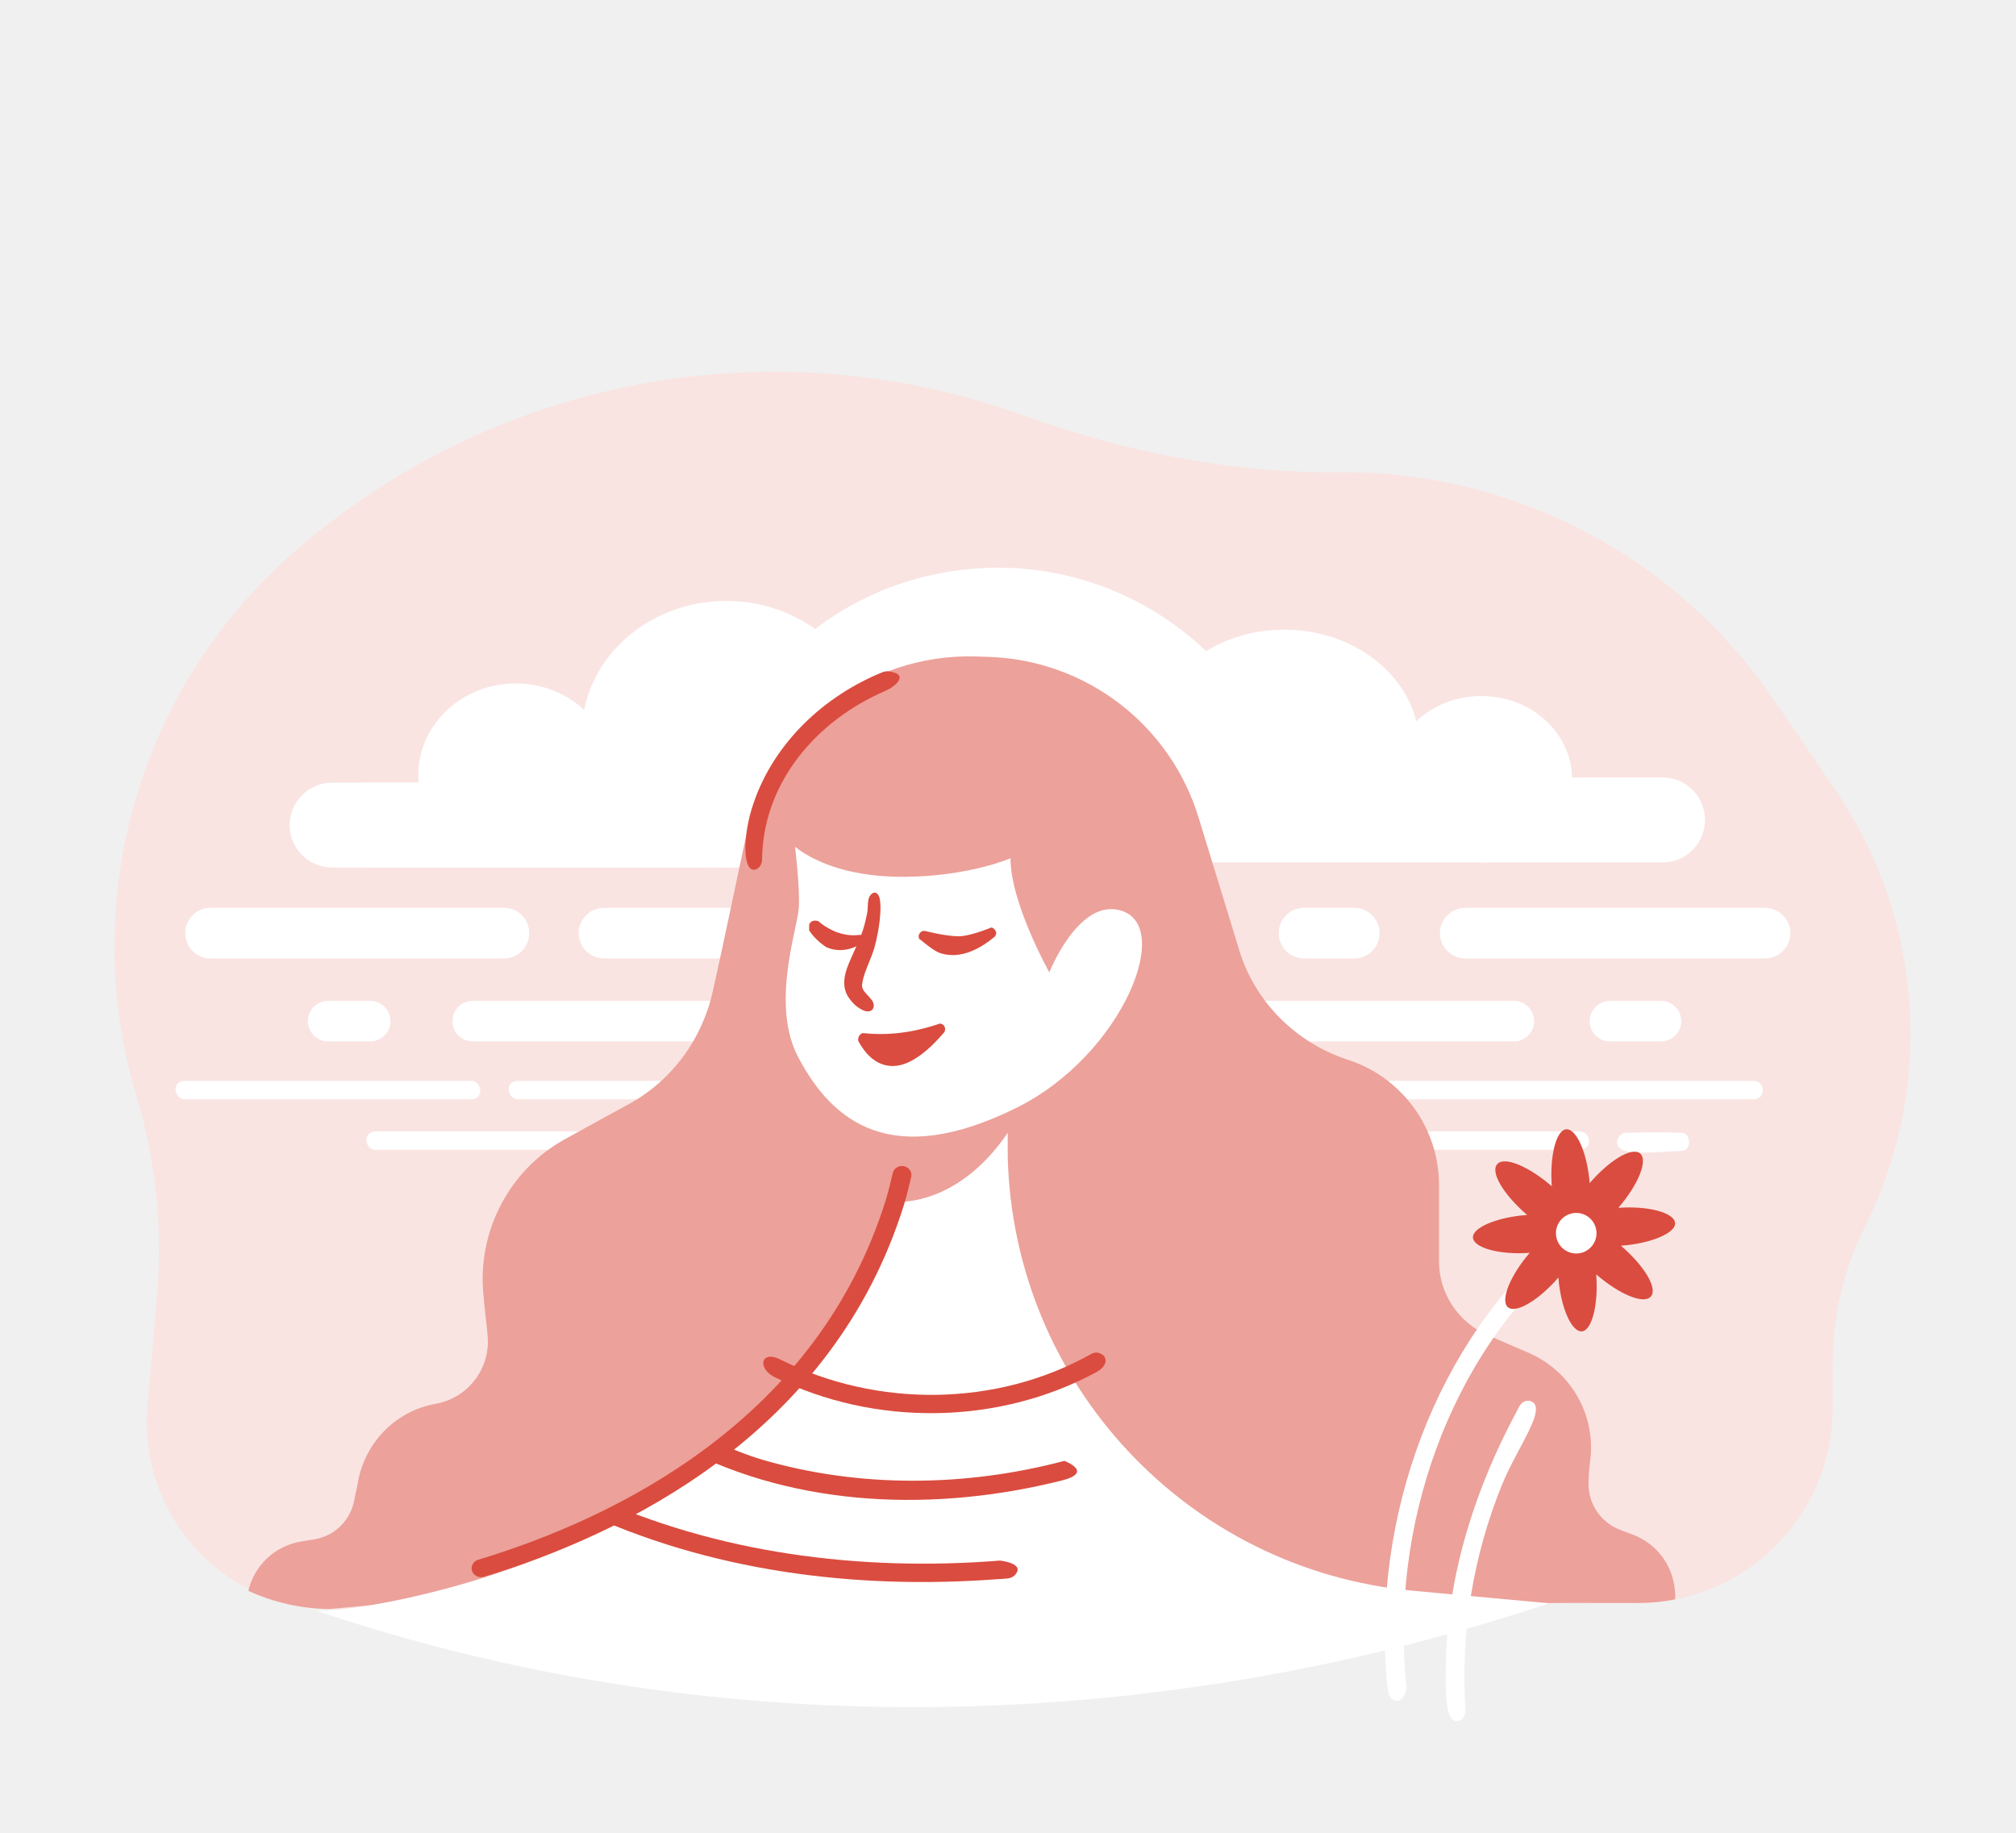
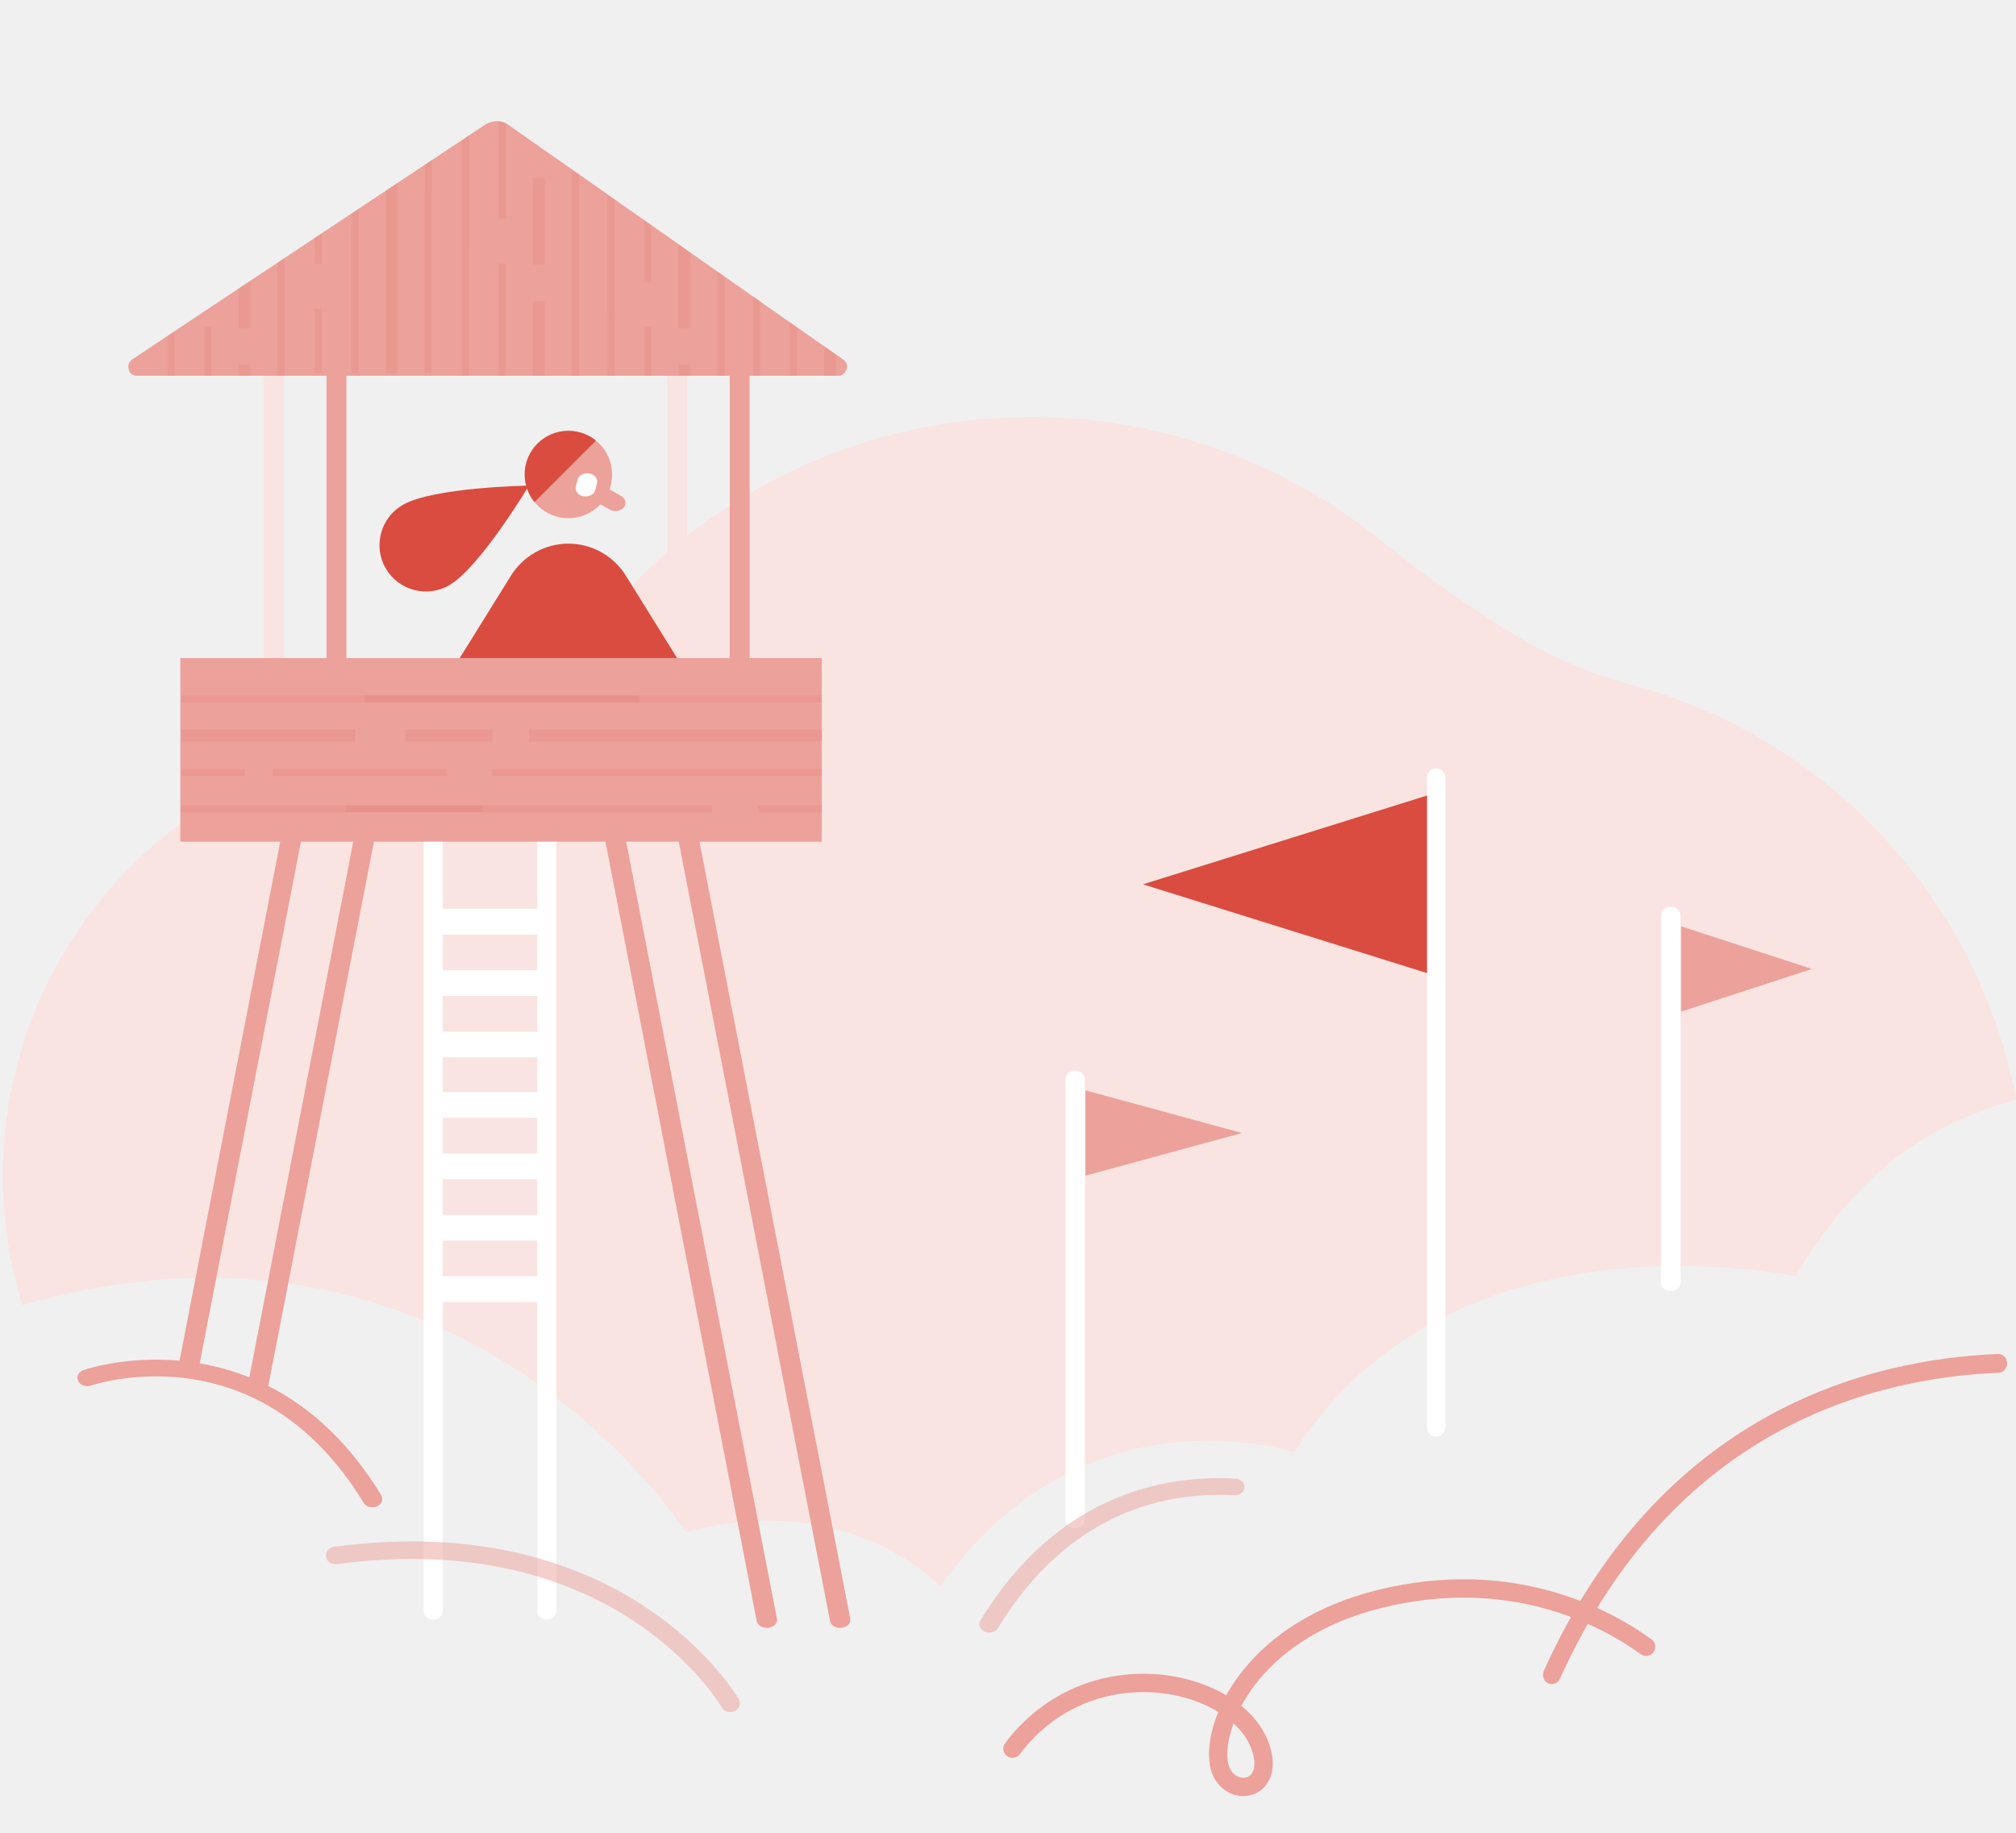
- <svg xmlns="http://www.w3.org/2000/svg" data-svgs-path="theme_todoist/inbox_zero.svg" viewBox="0 0 220 200" fill-rule="evenodd" clip-rule="evenodd" stroke-linecap="round" stroke-linejoin="round" stroke-miterlimit="1.5">
-   <g transform="translate(-2050)">
-     <g id="InboxZero">
-       <path fill="none" d="M1800-100h300v300h-300z" transform="matrix(.73333 0 0 .66667 730 66.667)" />
-       <path d="M17729 1379.65h-44c-5.4.09-10.5-2.09-14.2-6.01-3.7-3.92-5.6-9.21-5.2-14.58.4-4.57.8-9.2 1.1-13.07.4-6.32-.3-12.68-2.1-18.74-6.3-20.5.2-42.79 16.5-56.7.1-.09.2-.18.3-.26 20.4-17.43 48.6-22.61 73.9-13.61 10.7 3.87 21.7 6.1 32.9 6 17.8-.19 34.6 8.57 44.7 23.34 2.2 3.14 4.3 6.33 6.4 9.4 9.1 13.32 10.2 30.51 3 44.93-2.2 4.37-3.3 9.2-3.3 14.08v4.56c0 5.31-2.1 10.41-5.9 14.16-3.7 3.75-8.8 5.86-14.1 5.86-4-.01-7-.01-7-.01l-83 .65z" fill="#f9e4e2" transform="translate(-16671.478 -1287.763) scale(1.06068)" />
-       <path d="M18900 1167.23c0-3.99-1.3-7.23-2.9-7.23h-34.2c-1.6 0-2.9 3.24-2.9 7.23 0 4 1.3 7.24 2.9 7.24h34.2c1.6 0 2.9-3.24 2.9-7.24z" fill="#fff" transform="matrix(.93816 0 0 .38164 -15623.476 -343.635)" />
-       <path d="M18900 1167.23c0-3.99-1.3-7.23-2.9-7.23h-34.2c-1.6 0-2.9 3.24-2.9 7.23 0 4 1.3 7.24 2.9 7.24h34.2c1.6 0 2.9-3.24 2.9-7.24z" fill="#fff" transform="matrix(.95594 0 0 .38164 -15915.877 -343.635)" />
-       <path d="M18900 1167.23c0-3.99-1.3-7.23-2.9-7.23h-34.2c-1.6 0-2.9 3.24-2.9 7.23 0 4 1.3 7.24 2.9 7.24h34.2c1.6 0 2.9-3.24 2.9-7.24z" fill="#fff" transform="matrix(-.95594 0 0 .38164 20274.403 -343.635)" />
-       <path d="M18900 1167.23c0-3.99-4.5-7.23-10-7.23h-20c-5.5 0-10 3.24-10 7.23 0 4 4.5 7.24 10 7.24h20c5.5 0 10-3.24 10-7.24z" fill="#fff" transform="matrix(-.275 0 0 .38164 7387.045 -343.635)" />
-       <path d="M18900 1167.23c0-3.99-1.7-7.23-3.7-7.23h-32.6c-2 0-3.7 3.24-3.7 7.23 0 4 1.7 7.24 3.7 7.24h32.6c2 0 3.7-3.24 3.7-7.24z" fill="#fff" transform="matrix(-1.23972 0 0 .6399 25512.315 -656.877)" />
-       <path d="M18900 1167.23c0-3.99-1.3-7.23-2.8-7.23h-34.4c-1.5 0-2.8 3.24-2.8 7.23 0 4 1.3 7.24 2.8 7.24h34.4c1.5 0 2.8-3.24 2.8-7.24z" fill="#fff" transform="matrix(1.64828 0 0 .64036 -29000.906 -657.425)" />
-       <ellipse cx="15804.9" cy="618.475" rx="10.066" ry="7.745" fill="#fff" transform="matrix(-1.56686 0 0 1.87728 26893.318 -1080.936)" />
-       <path d="M15804.9 610.729c5.6 0 10.1 3.471 10.1 7.746h-20.2c0-4.275 4.6-7.746 10.1-7.746z" fill="#fff" transform="matrix(-3.22859 0 0 4.12745 53186.476 -2458.803)" />
-       <ellipse cx="15804.9" cy="618.475" rx="10.066" ry="7.745" fill="#fff" transform="matrix(-1.05711 0 0 1.29581 18813.8 -716.811)" />
-       <path d="M557.517 1647.1c.945.15 1.164 1.74-.1 1.81H528.5c-.987-.06-1.34-1.74 0-1.82h28.917c.033.01.066.01.1.01z" fill="#fff" fill-rule="nonzero" transform="matrix(1.0842 0 0 1.1043 1497.112 -1700.933)" />
-       <path d="M567.467 1647.11c.675.2.699 1.72-.101 1.8H528.5c-.731-.08-.908-1.72 0-1.82h38.866c.034.01.067.01.101.02z" fill="#fff" fill-rule="nonzero" transform="matrix(1.47851 0 0 1.1043 1402.612 -1700.933)" />
-       <path d="M567.679 1647.1c6.563.06 7.462 1.73 0 1.8-19.746.07-42.15.56-45.235-.58-1.444-.53 1.501-1.18 5.743-1.22 13.161-.05 26.332-.05 39.492 0z" fill="#fff" fill-rule="nonzero" transform="matrix(.15438 0 0 1.1043 2145.873 -1695.283)" />
-       <path d="M557.466 1647.12c.204.29.237 1.65-.049 1.79H528.5c-.236-.11-.281-1.68 0-1.82h28.917l.049.03z" fill="#fff" fill-rule="nonzero" transform="matrix(4.55063 0 0 1.1043 -314.136 -1695.413)" />
-       <path d="M557.521 1647.1c.988.15 1.216 1.74-.104 1.81H528.5c-1.03-.06-1.4-1.74 0-1.82h28.917c.035.01.069.01.104.01z" fill="#fff" fill-rule="nonzero" transform="matrix(1.0381 0 0 1.1043 1557.822 -1700.933)" />
-       <path d="M18900 1167.23c0-3.99-1.1-7.23-2.5-7.23h-35c-1.4 0-2.5 3.24-2.5 7.23 0 4 1.1 7.24 2.5 7.24h35c1.4 0 2.5-3.24 2.5-7.24z" fill="#fff" transform="matrix(-.87871 0 0 .30532 18707 -244.949)" />
-       <path d="M18900 1167.23c0-3.99-4-7.23-8.8-7.23h-22.4c-4.8 0-8.8 3.24-8.8 7.23 0 4 4 7.24 8.8 7.24h22.4c4.8 0 8.8-3.24 8.8-7.24z" fill="#fff" transform="matrix(-.25 0 0 .30532 6948.474 -244.949)" />
-       <path d="M18900 1167.23c0-3.99-4.4-7.23-9.8-7.23h-20.4c-5.4 0-9.8 3.24-9.8 7.23 0 4 4.4 7.24 9.8 7.24h20.4c5.4 0 9.8-3.24 9.8-7.24z" fill="#fff" transform="matrix(-.22534 0 0 .30532 6342.523 -244.949)" />
-       <path d="M18900 1167.23c0-3.99-1.2-7.23-2.6-7.23h-34.8c-1.4 0-2.6 3.24-2.6 7.23 0 4 1.2 7.24 2.6 7.24h34.8c1.4 0 2.6-3.24 2.6-7.24z" fill="#fff" transform="matrix(-.8366 0 0 .30532 17995.698 -244.949)" />
-       <path d="M18900 1167.23c0-3.99-1.4-7.23-3.1-7.23h-33.8c-1.7 0-3.1 3.24-3.1 7.23 0 4 1.4 7.24 3.1 7.24h33.8c1.7 0 3.1-3.24 3.1-7.24z" fill="#fff" transform="matrix(1.47695 0 0 .64036 -25678.298 -657.975)" />
-       <ellipse cx="15804.9" cy="618.475" rx="10.066" ry="7.745" fill="#fff" transform="matrix(-.9839 0 0 1.17171 17762.098 -639.646)" />
-       <ellipse cx="15804.9" cy="618.475" rx="10.066" ry="7.745" fill="#fff" transform="matrix(-1.45701 -.02353 -.0262 1.6223 25234.314 -550.184)" />
-       <path d="M17676 1377.76c.6-2.58 2.7-4.62 5.4-5.07.5-.08.9-.16 1.4-.23 2.1-.35 3.7-1.95 4.1-4.03.1-.63.3-1.31.4-2 .8-4.04 3.9-7.19 8-7.92 3.4-.62 5.7-3.75 5.3-7.18-.1-1.23-.3-2.57-.4-3.91-.7-6.56 2.6-12.91 8.3-16.09 2.2-1.21 4.5-2.48 6.6-3.62 4.5-2.45 7.6-6.72 8.7-11.69 1-4.47 2.2-10.28 3.4-15.88 2.4-11.07 12.4-18.86 23.7-18.51.4.01.8.02 1.2.04 10.1.31 18.8 7.01 21.7 16.65 1.4 4.59 2.9 9.42 4.1 13.38 1.6 5.44 5.9 9.72 11.3 11.45 5.5 1.8 9.3 6.99 9.3 12.85v7.88c0 3.29 2 6.27 5 7.57 1.3.56 2.7 1.17 4.1 1.77 4.3 1.81 6.9 6.13 6.5 10.72-.1.81-.2 1.6-.2 2.34-.2 2.29 1.1 4.42 3.3 5.23l1.2.45c2.7 1 4.4 3.54 4.4 6.37v.3c-1.2.25-2.5.38-3.8.38-4-.01-7-.01-7-.01l-4.4.03c-23.2-1.03-84.4-3.15-123.3.6-2.9-.04-5.7-.68-8.3-1.87z" fill="#eca19a" transform="translate(-16671.478 -1287.763) scale(1.06068)" />
-       <path d="M2489.24 2404.58c.97.17.35 1.12-.12 1.46-2.89 2.16-5.18 6.74-5.19 12.43 0 0-.03.46-.23.61-.59.48-.63-2.37-.12-4.88.87-4.38 2.98-7.84 5.49-9.58 0 0 .08-.04.17-.04z" fill="#da4c3f" fill-rule="nonzero" transform="matrix(2.5787 0 0 1.48837 -4272.15 -3505.654)" />
-       <g transform="translate(-16668.478 -1287.763) scale(1.06068)">
-         <path d="M17680 1379.75c.2.79 48.9-4.14 59.7-42.02 0 0 6.3.68 11.6-7.09v2.5c.6 23.29 18.5 42.47 41.7 44.61 8 .74 14 1.29 14 1.29-38.7 12.9-83.9 15.27-127 .71z" fill="#fff" />
+ <svg xmlns="http://www.w3.org/2000/svg" data-svgs-path="theme_todoist/today_new.svg" viewBox="0 0 220 200" fill-rule="evenodd" clip-rule="evenodd" stroke-linecap="round" stroke-linejoin="round" stroke-miterlimit="1.5">
+   <g transform="translate(-2300)">
+     <g id="TodayNew">
+       <path fill="none" d="M1800-100h300v300h-300z" transform="matrix(.73333 0 0 .66667 980 66.667)" />
+       <path d="M3105.14 1275.25s22.45-8.55 37.57 16.58c0 0 9.38-12.2 27.02-6.73 0 0 23.67-43.48 70.44-27.94l.47-2.03c6.6-28.64-8.02-58.08-32.7-65.85-12.7-4-23.16-7.29-23.16-7.29s-1.8-2.74-4.71-7.16c-9.69-14.73-24.12-24.29-39.99-26.49-15.87-2.2-31.84 3.13-44.26 14.79-4.35 4.13-9.14 8.07-14.49 11.8-3.65 2.56-7.59 4.51-11.71 5.78-.07.05-.14.07-.22.09-20.96 6.51-36.86 26.36-40.91 51.07 11.25 3.67 17.65 10.71 23.43 21.74 0 0 36.26-9.19 53.22 21.64z" fill="#f9e4e2" transform="matrix(-1.028 0 0 .88672 5633.305 -972.326)" />
+       <path d="M16932 1353.33c12.8.49 33.4 5.35 45 29.67" fill="none" stroke="#eca19a" stroke-width="1.79" transform="matrix(-1.08243 0 0 1.14528 20845.768 -1401.164)" />
+       <path d="M16968.9 1381.45c3.7-2.68 12.6-7.59 25.1-4.45 11.3 2.84 15.3 10.81 15 15-.3 3.82-5.4 3.36-4-1 2-6.46 15.9-9.79 23.3 0" fill="none" stroke="#eca19a" stroke-width="1.72" transform="matrix(-1.16412 0 0 1.16412 22233.471 -1428.474)" />
+       <path d="M17073 1303v26.3" fill="none" stroke="#fff" stroke-width=".74" transform="matrix(-2.69682 0 0 2.69681 48499.53 -3429.105)" />
+       <path d="M17050 1310l4 12h-8l4-12z" fill="#da4c3f" transform="matrix(0 2.42188 2.58334 0 -959.447 -41196.554)" />
+       <path d="M17073 1303v32.67" fill="none" stroke="#fff" stroke-width="1.26" transform="matrix(1.68703 0 0 1.47161 -26385.336 -1799.734)" />
+       <path d="M17050 1310l4 12h-8l4-12z" fill="#eca19a" transform="matrix(0 1.1636 -1.42285 0 4299.462 -19715.743)" />
+       <path d="M17073 1303v27.23" fill="none" stroke="#fff" stroke-width="1.26" transform="matrix(1.68703 0 0 1.47161 -26320.336 -1817.634)" />
+       <path d="M17050 1310l4 12h-8l4-12z" fill="#eca19a" transform="matrix(0 1.1636 -1.18977 0 4056.331 -19733.643)" />
+       <path d="M16954 1309l-8.2 54" fill="none" stroke="#eca19a" stroke-width="1.57" transform="matrix(1.41765 0 0 1.1092 -21695.026 -1360.784)" />
+       <path d="M16954 1309l-8.2 54" fill="none" stroke="#eca19a" stroke-width="1.63" transform="matrix(1.36846 0 0 1.0707 -20869.024 -1310.404)" />
+       <path d="M17059 1395c6.3-12.21 16.2-8.12 16.2-8.12" fill="none" stroke="#eca19a" stroke-width="1.12" transform="matrix(-1.92055 0 0 1.6275 35103.3 -2106.794)" />
+       <path d="M16954 1309l-8.2 54" fill="none" stroke="#eca19a" stroke-width="1.1" transform="matrix(-2.02658 0 0 1.58562 36733.704 -1984.434)" />
+       <path d="M16954 1309l-8.2 54" fill="none" stroke="#eca19a" stroke-width="1.1" transform="matrix(-2.02658 0 0 1.58562 36725.703 -1984.434)" />
+       <path d="M16963.7 1313.51v72.57" fill="none" stroke="#fff" stroke-width="2.2" transform="matrix(0 -1.27672 .17087 0 2122.957 21758.478)" />
+       <path d="M16963.7 1313.51v72.57" fill="none" stroke="#fff" stroke-width="2.2" transform="matrix(0 -1.27672 .17087 0 2122.957 21765.178)" />
+       <path d="M16963.7 1313.51v72.57" fill="none" stroke="#fff" stroke-width="2.2" transform="matrix(0 -1.27672 .17087 0 2122.957 21771.878)" />
+       <path d="M16963.7 1313.51v72.57" fill="none" stroke="#fff" stroke-width="2.2" transform="matrix(0 -1.27672 .17087 0 2122.957 21778.478)" />
+       <path d="M16963.7 1313.51v72.57" fill="none" stroke="#fff" stroke-width="2.2" transform="matrix(0 -1.27672 .17087 0 2122.957 21785.178)" />
+       <path d="M16963.7 1313.51v72.57" fill="none" stroke="#fff" stroke-width="2.2" transform="matrix(0 -1.27672 .17087 0 2122.957 21791.878)" />
+       <path d="M16963.7 1313.51v72.57" fill="none" stroke="#fff" stroke-width="2.2" transform="matrix(0 -1.27672 .17087 0 2122.957 21798.578)" />
+       <path d="M17059 1395c4.1-7.95 9.8-9.02 13.3-8.78" fill="none" stroke="#eca19a" stroke-opacity=".5" stroke-width="1.07" transform="matrix(2.01367 0 0 1.7064 -31943.248 -2203.184)" />
+       <path d="M2797.69 2272.03V2314" fill="none" stroke="#eca19a" stroke-width="2.02" transform="matrix(1.07577 0 0 .89557 -672.954 -2000.504)" />
+       <path d="M2797.69 2272.03V2314" fill="none" stroke="#f9e4e2" stroke-width="2.02" transform="matrix(1.07577 0 0 .89557 -679.791 -2000.504)" />
+       <path d="M2797.69 2272.03V2314" fill="none" stroke="#eca19a" stroke-width="2.02" transform="matrix(1.07577 0 0 .89557 -628.954 -2000.484)" />
+       <path d="M2797.69 2272.03V2314" fill="none" stroke="#f9e4e2" stroke-width="2.02" transform="matrix(1.07577 0 0 .89557 -635.791 -2000.484)" />
+       <path d="M2786.29 2292.02l5.06 3.47" fill="none" stroke="#eca19a" stroke-width="2.02" transform="matrix(1.07577 0 0 .89557 -635.688 -2000.904)" />
+       <g transform="matrix(1.6556 0 0 1.10373 -25740.735 -1407.094)">
+         <path d="M16992.2 1312c.2 0 .4-.25.5-.61.1-.36 0-.75-.2-.97-4.7-4.89-18.7-19.68-22.1-23.23-.4-.46-1-.48-1.5-.03-3.5 3.5-18.4 18.33-23.3 23.25-.2.21-.3.61-.2.97 0 .37.3.62.5.62h46.3z" fill="#eca19a" />
        <clipPath id="_clip1">
-           <path d="M17680 1379.75c.2.79 48.9-4.14 59.7-42.02 0 0 6.3.68 11.6-7.09v2.5c.6 23.29 18.5 42.47 41.7 44.61 8 .74 14 1.29 14 1.29-38.7 12.9-83.9 15.27-127 .71z" />
+           <path d="M16992.2 1312c.2 0 .4-.25.5-.61.1-.36 0-.75-.2-.97-4.7-4.89-18.7-19.68-22.1-23.23-.4-.46-1-.48-1.5-.03-3.5 3.5-18.4 18.33-23.3 23.25-.2.21-.3.61-.2.97 0 .37.3.62.5.62h46.3z" />
        </clipPath>
        <g clip-path="url(#_clip1)">
-           <path d="M2469.83 2472.34c1.01.26 5.68 4.51 9.73 6.39 11.98 5.55 24.84 4.34 36.68-2.44 0 0 3.7 2.29-.18 4.46-15.16 8.3-31.97 8.55-46.26-3.97-2.61-2.29-.78-4.46.03-4.44z" fill="#da4c3f" fill-rule="nonzero" transform="matrix(.8442 .03279 -.01756 .45202 15676.4 162.548)" />
-           <path d="M2469.87 2473.12c.49.23.55.45.81.68 9.67 8.37 20.7 10.99 31.39 9.4 0 0 2.06.4 1.09 2.16-.28.51-.79.43-1.25.5-10.97 1.55-22.18-1.15-32.04-9.87-1.73-1.53-.54-2.98 0-2.87z" fill="#da4c3f" fill-rule="nonzero" transform="matrix(1.34373 0 0 .71777 14388.4 -407.72)" />
+           <g opacity=".25">
+             <path d="M2797.69 2272.03v29.96" fill="none" stroke="#e57f78" stroke-width=".71" stroke-linecap="butt" transform="matrix(-.64978 0 0 1.50945 18792.714 -2159.35)" />
+             <path d="M2797.69 2272.03v29.96" fill="none" stroke="#e57f78" stroke-width=".71" stroke-linecap="butt" transform="matrix(-.64978 0 0 1.50945 18792.714 -2141.2)" />
+             <path d="M2797.69 2272.03V2314" fill="none" stroke="#e57f78" stroke-width="1.21" stroke-linecap="butt" transform="matrix(-.64978 0 0 .4084 18790.3 342.35)" />
+             <path d="M2797.69 2272.03v20.99" fill="none" stroke="#e57f78" stroke-width="1.21" stroke-linecap="butt" transform="matrix(-.64978 0 0 .4084 18790.3 364.55)" />
+             <path d="M2797.69 2243.01V2314" fill="none" stroke="#e57f78" stroke-width="1.21" stroke-linecap="butt" transform="matrix(-.64978 0 0 .4084 18790.3 388.55)" />
+             <path d="M2797.69 2272.03v4.15" fill="none" stroke="#e57f78" stroke-width=".71" stroke-linecap="butt" transform="matrix(-.64978 0 0 1.50945 18787.88 -2159.35)" />
+             <path d="M2797.69 2272.03v11.36" fill="none" stroke="#e57f78" stroke-width=".71" stroke-linecap="butt" transform="matrix(-.64978 0 0 1.50945 18787.88 -2150.2)" />
+             <path d="M2797.69 2272.03v21.61" fill="none" stroke="#e57f78" stroke-width=".71" stroke-linecap="butt" transform="matrix(-.64978 0 0 1.50945 18787.88 -2128.6)" />
+             <path d="M2797.69 2309.8v4.2" fill="none" stroke="#e57f78" stroke-width=".71" stroke-linecap="butt" transform="matrix(-.64978 0 0 1.50945 18785.467 -2159.35)" />
+             <path d="M2797.69 2289.99V2314" fill="none" stroke="#e57f78" stroke-width=".71" stroke-linecap="butt" transform="matrix(-.64978 0 0 1.50945 18785.467 -2170.15)" />
+             <path d="M2797.69 2289.99v19.81" fill="none" stroke="#e57f78" stroke-width=".71" stroke-linecap="butt" transform="matrix(-.64978 0 0 1.50945 18785.467 -2186.5)" />
+           </g>
+           <g opacity=".25">
+             <path d="M2797.69 2272.03v29.96" fill="none" stroke="#e57f78" stroke-width=".71" stroke-linecap="butt" transform="matrix(-.64978 0 0 1.50945 18783.014 -2181.15)" />
+             <path d="M2797.69 2272.03v29.96" fill="none" stroke="#e57f78" stroke-width=".71" stroke-linecap="butt" transform="matrix(-.64978 0 0 1.50945 18783.014 -2163)" />
+             <path d="M2797.69 2272.03v20.99" fill="none" stroke="#e57f78" stroke-width="1.21" stroke-linecap="butt" transform="matrix(-.64978 0 0 .4084 18780.6 342.75)" />
+             <path d="M2797.69 2243.01V2314" fill="none" stroke="#e57f78" stroke-width="1.21" stroke-linecap="butt" transform="matrix(-.64978 0 0 .4084 18780.6 366.75)" />
+             <path d="M2797.69 2272.03v11.36" fill="none" stroke="#e57f78" stroke-width=".71" stroke-linecap="butt" transform="matrix(-.64978 0 0 1.50945 18778.18 -2172)" />
+             <path d="M2797.69 2272.03v21.61" fill="none" stroke="#e57f78" stroke-width=".71" stroke-linecap="butt" transform="matrix(-.64978 0 0 1.50945 18778.18 -2150.4)" />
+             <path d="M2797.69 2309.8v4.2" fill="none" stroke="#e57f78" stroke-width=".71" stroke-linecap="butt" transform="matrix(-.64978 0 0 1.50945 18775.767 -2181.15)" />
+             <path d="M2797.69 2289.99V2314" fill="none" stroke="#e57f78" stroke-width=".71" stroke-linecap="butt" transform="matrix(-.64978 0 0 1.50945 18775.767 -2191.95)" />
+             <path d="M2797.69 2289.99v19.81" fill="none" stroke="#e57f78" stroke-width=".71" stroke-linecap="butt" transform="matrix(-.64978 0 0 1.50945 18775.767 -2208.3)" />
+           </g>
+           <g opacity=".25">
+             <path d="M2797.69 2272.03v29.96" fill="none" stroke="#e57f78" stroke-width=".71" stroke-linecap="butt" transform="matrix(-.64978 0 0 1.50945 18773.314 -2153.05)" />
+             <path d="M2797.69 2272.03v29.96" fill="none" stroke="#e57f78" stroke-width=".71" stroke-linecap="butt" transform="matrix(-.64978 0 0 1.50945 18773.314 -2134.9)" />
+             <path d="M2797.69 2272.03V2314" fill="none" stroke="#e57f78" stroke-width="1.21" stroke-linecap="butt" transform="matrix(-.64978 0 0 .4084 18770.9 348.65)" />
+             <path d="M2797.69 2272.03v20.99" fill="none" stroke="#e57f78" stroke-width="1.21" stroke-linecap="butt" transform="matrix(-.64978 0 0 .4084 18770.9 370.85)" />
+             <path d="M2797.69 2243.01V2314" fill="none" stroke="#e57f78" stroke-width="1.21" stroke-linecap="butt" transform="matrix(-.64978 0 0 .4084 18770.9 394.85)" />
+             <path d="M2797.69 2272.03v4.15" fill="none" stroke="#e57f78" stroke-width=".71" stroke-linecap="butt" transform="matrix(-.64978 0 0 1.50945 18768.48 -2153.05)" />
+             <path d="M2797.69 2272.03v11.36" fill="none" stroke="#e57f78" stroke-width=".71" stroke-linecap="butt" transform="matrix(-.64978 0 0 1.50945 18768.48 -2143.9)" />
+             <path d="M2797.69 2272.03v21.61" fill="none" stroke="#e57f78" stroke-width=".71" stroke-linecap="butt" transform="matrix(-.64978 0 0 1.50945 18768.48 -2122.3)" />
+             <path d="M2797.69 2309.8v4.2" fill="none" stroke="#e57f78" stroke-width=".71" stroke-linecap="butt" transform="matrix(-.64978 0 0 1.50945 18766.067 -2153.05)" />
+             <path d="M2797.69 2289.99V2314" fill="none" stroke="#e57f78" stroke-width=".71" stroke-linecap="butt" transform="matrix(-.64978 0 0 1.50945 18766.067 -2163.85)" />
+             <path d="M2797.69 2289.99v19.81" fill="none" stroke="#e57f78" stroke-width=".71" stroke-linecap="butt" transform="matrix(-.64978 0 0 1.50945 18766.067 -2180.2)" />
+           </g>
+           <g opacity=".25">
+             <path d="M2797.69 2272.03v29.96" fill="none" stroke="#e57f78" stroke-width=".71" stroke-linecap="butt" transform="matrix(-.64978 0 0 1.50945 18802.314 -2153.05)" />
+             <path d="M2797.69 2272.03v29.96" fill="none" stroke="#e57f78" stroke-width=".71" stroke-linecap="butt" transform="matrix(-.64978 0 0 1.50945 18802.314 -2134.9)" />
+             <path d="M2797.69 2272.03V2314" fill="none" stroke="#e57f78" stroke-width="1.21" stroke-linecap="butt" transform="matrix(-.64978 0 0 .4084 18799.9 348.65)" />
+             <path d="M2797.69 2272.03v20.99" fill="none" stroke="#e57f78" stroke-width="1.21" stroke-linecap="butt" transform="matrix(-.64978 0 0 .4084 18799.9 370.85)" />
+             <path d="M2797.69 2243.01V2314" fill="none" stroke="#e57f78" stroke-width="1.21" stroke-linecap="butt" transform="matrix(-.64978 0 0 .4084 18799.9 394.85)" />
+             <path d="M2797.69 2272.03v4.15" fill="none" stroke="#e57f78" stroke-width=".71" stroke-linecap="butt" transform="matrix(-.64978 0 0 1.50945 18797.48 -2153.05)" />
+             <path d="M2797.69 2272.03v11.36" fill="none" stroke="#e57f78" stroke-width=".71" stroke-linecap="butt" transform="matrix(-.64978 0 0 1.50945 18797.48 -2143.9)" />
+             <path d="M2797.69 2272.03v21.61" fill="none" stroke="#e57f78" stroke-width=".71" stroke-linecap="butt" transform="matrix(-.64978 0 0 1.50945 18797.48 -2122.3)" />
+             <path d="M2797.69 2309.8v4.2" fill="none" stroke="#e57f78" stroke-width=".71" stroke-linecap="butt" transform="matrix(-.64978 0 0 1.50945 18795.067 -2153.05)" />
+             <path d="M2797.69 2289.99V2314" fill="none" stroke="#e57f78" stroke-width=".71" stroke-linecap="butt" transform="matrix(-.64978 0 0 1.50945 18795.067 -2163.85)" />
+             <path d="M2797.69 2289.99v19.81" fill="none" stroke="#e57f78" stroke-width=".71" stroke-linecap="butt" transform="matrix(-.64978 0 0 1.50945 18795.067 -2180.2)" />
+           </g>
+           <g opacity=".25">
+             <path d="M2797.69 2272.03v29.96" fill="none" stroke="#e57f78" stroke-width=".71" stroke-linecap="butt" transform="matrix(-.64978 0 0 1.50945 18811.914 -2162.15)" />
+             <path d="M2797.69 2272.03v29.96" fill="none" stroke="#e57f78" stroke-width=".71" stroke-linecap="butt" transform="matrix(-.64978 0 0 1.50945 18811.914 -2144)" />
+             <path d="M2797.69 2272.03V2314" fill="none" stroke="#e57f78" stroke-width="1.21" stroke-linecap="butt" transform="matrix(-.64978 0 0 .4084 18809.5 339.55)" />
+             <path d="M2797.69 2272.03v20.99" fill="none" stroke="#e57f78" stroke-width="1.21" stroke-linecap="butt" transform="matrix(-.64978 0 0 .4084 18809.5 361.75)" />
+             <path d="M2797.69 2243.01V2314" fill="none" stroke="#e57f78" stroke-width="1.21" stroke-linecap="butt" transform="matrix(-.64978 0 0 .4084 18809.5 385.75)" />
+             <path d="M2797.69 2272.03v4.15" fill="none" stroke="#e57f78" stroke-width=".71" stroke-linecap="butt" transform="matrix(-.64978 0 0 1.50945 18807.08 -2162.15)" />
+             <path d="M2797.69 2272.03v11.36" fill="none" stroke="#e57f78" stroke-width=".71" stroke-linecap="butt" transform="matrix(-.64978 0 0 1.50945 18807.08 -2153)" />
+             <path d="M2797.69 2272.03v21.61" fill="none" stroke="#e57f78" stroke-width=".71" stroke-linecap="butt" transform="matrix(-.64978 0 0 1.50945 18807.08 -2131.4)" />
+             <path d="M2797.69 2309.8v4.2" fill="none" stroke="#e57f78" stroke-width=".71" stroke-linecap="butt" transform="matrix(-.64978 0 0 1.50945 18804.667 -2162.15)" />
+             <path d="M2797.69 2289.99V2314" fill="none" stroke="#e57f78" stroke-width=".71" stroke-linecap="butt" transform="matrix(-.64978 0 0 1.50945 18804.667 -2172.95)" />
+             <path d="M2797.69 2289.99v19.81" fill="none" stroke="#e57f78" stroke-width=".71" stroke-linecap="butt" transform="matrix(-.64978 0 0 1.50945 18804.667 -2189.3)" />
+           </g>
        </g>
      </g>
-       <path d="M17697.8 1376.98c13.9-4.45 34.8-15.04 41.9-39.25.3-1.05.5-2 .7-2.88" fill="none" stroke="#da4c3f" stroke-width="1.91" transform="matrix(1.07824 0 0 1.0188 -16979.979 -1231.733)" />
-       <path d="M17733.7 1308.12s.4 3.22.3 4.88c-.1 1.66-2.3 7.78 0 12 2.7 5.06 7.4 8.91 17.4 3.94 8.5-4.21 12.8-14.96 8-15.81-3.2-.57-5.4 5.01-5.4 5.01s-3.1-5.53-3.1-9.11c0 0-3.2 1.41-8.3 1.48-4 .05-7-.92-8.9-2.39z" fill="#fff" transform="translate(-22103.79 -1695.683) scale(1.36692)" />
-       <path d="M17735.3 1313.74c.1.01.2.04.2.09 1 .64 2.2.99 3.4.87.4-.04.5.19.5.19l-.3.41c-.9.45-2 .6-3 .25 0 0-.9-.42-1.5-1.16v-.25-.11c0-.1.1-.19.2-.25s.3-.08.4-.06c0 0 .1.01.1.02z" fill="#da4c3f" fill-rule="nonzero" transform="matrix(1.26742 0 0 1.5828 -20338.886 -1978.883)" />
-       <path d="M17741.3 1313.33c.2.03.3.18.4.38.1.2 0 .42-.1.55-1.4 1.26-3.1 2.26-4.9 1.7-.6-.16-1.5-1.01-1.9-1.37-.2-.09-.2-.25-.2-.4 0-.16.1-.31.2-.41.1-.1.2-.13.4-.1.9.24 2.6.65 3.5.5 1.1-.17 2.6-.86 2.6-.86v.01z" fill="#da4c3f" fill-rule="nonzero" transform="matrix(1.18525 0 0 1.07708 -18869.683 -1313.343)" />
-       <path d="M17739.1 1321.59c-.1-.02-.2.04-.3.16-.1.12-.1.27-.1.4.4.74 1.2 1.89 2.6 1.85 1.4-.04 2.8-1.41 3.7-2.46.1-.13.1-.33 0-.48-.1-.15-.3-.21-.4-.14-1.3.43-3.2.91-5.5.67z" fill="#da4c3f" transform="translate(-24254.195 -1853.983) scale(1.48815)" />
-       <path d="M2510.95 2480.69c1.19.43 1.48 2.1-.52 2.94-13.46 5.48-29.07 2.55-40.57-7.38-2.06-1.77-1.18-4.51 1.11-2.48 11.12 9.68 26.26 12.59 39.31 6.96 0 0 .25-.13.67-.04z" fill="#da4c3f" fill-rule="nonzero" transform="matrix(.84272 -.14186 .11908 .70736 -241.727 -1250.943)" />
-       <path d="M21142.1 1330.86c.9.15 1.1.97 0 1.72-12.7 8.72-18.8 23.47-17 37.05 0 0-.4 1.56-1.5.88-.4-.24-.4-.8-.5-1.24-1.6-14.08 5-29.2 17.9-37.98.3-.19.6-.47 1.1-.43z" fill="#fff" fill-rule="nonzero" transform="matrix(1.06398 0 0 1.28852 -20273.186 -1580.533)" />
-       <path d="M21142.4 1330.48c5.1.57-3 5.84-6.8 10.55-7.3 9.04-10.5 18.85-9.2 28.78 0 0-.2.98-1.6 1.19-3.8.57-3.4-4.1-3.3-7.82.6-11 7.5-21.8 17.9-31.54.6-.63 1.3-1.25 3-1.16z" fill="#fff" fill-rule="nonzero" transform="matrix(.43573 0 0 .86161 -6995.477 -993.494)" />
-       <path d="M21078.5 1361.13c0-2.28.6-4.13 1.4-4.13.8 0 1.4 1.85 1.4 4.13 1.6-1.61 3.4-2.48 3.9-1.93.5.54-.3 2.29-1.9 3.9 2.3 0 4.1.63 4.1 1.4 0 .77-1.8 1.4-4.1 1.4 1.6 1.61 2.4 3.36 1.9 3.9-.5.55-2.3-.32-3.9-1.93 0 2.28-.6 4.13-1.4 4.13-.8 0-1.4-1.85-1.4-4.13-1.6 1.61-3.4 2.48-3.9 1.93-.5-.54.3-2.29 1.9-3.9-2.2 0-4.1-.63-4.1-1.4 0-.77 1.9-1.4 4.1-1.4-1.6-1.61-2.4-3.36-1.9-3.9.5-.55 2.3.32 3.9 1.93z" fill="#da4c3f" transform="matrix(.9623 -1.11826 1.11826 .9623 -19589.285 22394.01)" />
-       <circle cx="21134.2" cy="1315.25" r="1.75" fill="#fff" transform="matrix(1.23648 -.26496 .26496 1.23648 -24258.495 4108.01)" />
-       <g>
-         <path d="M2146.03 98.209c-.11-.777-.62-1.081-1.06-.501-.24.317-.25.712-.28 1.375-.01.499-.21 1.266-.33 1.754-.34 1.32-.93 2.446-1.47 3.695-.39.903-.77 1.737-.76 2.78.01.887.4 1.548.99 2.172.26.284.7.608 1.14.796.49.203 1.11.085 1.09-.599-.03-.775-1.32-1.357-1.28-2.161.02-.361.18-.939.29-1.271.3-.887.72-1.742 1-2.634.33-1.069.9-3.709.67-5.406z" fill="#da4c3f" />
+       <path d="M16963.7 1313.51v72.57" fill="none" stroke="#fff" stroke-width="1.63" transform="matrix(1.27672 0 0 1.1698 -19298.22 -1445.654)" />
+       <path d="M16963.7 1313.51v72.57" fill="none" stroke="#fff" stroke-width="1.63" transform="matrix(1.27672 0 0 1.1698 -19310.62 -1445.654)" />
+       <path fill="#eca19a" d="M16944 1287h50v25h-50z" transform="matrix(1.4 0 0 .80116 -21401.925 -959.28)" />
+       <path d="M2797.69 2272.03v29.96" fill="none" stroke="#e57f78" stroke-opacity=".25" stroke-width=".71" stroke-linecap="butt" transform="matrix(0 1.07577 1.66602 0 -1465.451 -2933.405)" />
+       <path d="M2797.69 2272.03v29.96" fill="none" stroke="#e57f78" stroke-opacity=".25" stroke-width=".71" stroke-linecap="butt" transform="matrix(0 1.07577 1.66602 0 -1445.451 -2933.405)" />
+       <path d="M2797.69 2272.03V2314" fill="none" stroke="#e57f78" stroke-opacity=".25" stroke-width="1.21" stroke-linecap="butt" transform="matrix(0 1.07577 .45075 0 1295.685 -2929.405)" />
+       <path d="M2797.69 2272.03v20.99" fill="none" stroke="#e57f78" stroke-opacity=".25" stroke-width="1.21" stroke-linecap="butt" transform="matrix(0 1.07577 .45075 0 1320.145 -2929.405)" />
+       <path d="M2797.69 2243.01V2314" fill="none" stroke="#e57f78" stroke-opacity=".25" stroke-width="1.21" stroke-linecap="butt" transform="matrix(0 1.07577 .45075 0 1346.685 -2929.405)" />
+       <path d="M2797.69 2272.03v4.15" fill="none" stroke="#e57f78" stroke-opacity=".25" stroke-width=".71" stroke-linecap="butt" transform="matrix(0 1.07577 1.66602 0 -1465.451 -2925.405)" />
+       <path d="M2797.69 2272.03v11.36" fill="none" stroke="#e57f78" stroke-opacity=".25" stroke-width=".71" stroke-linecap="butt" transform="matrix(0 1.07577 1.66602 0 -1455.451 -2925.405)" />
+       <path d="M2797.69 2272.03v21.61" fill="none" stroke="#e57f78" stroke-opacity=".25" stroke-width=".71" stroke-linecap="butt" transform="matrix(0 1.07577 1.66602 0 -1431.54 -2925.405)" />
+       <path d="M2797.69 2309.8v4.2" fill="none" stroke="#e57f78" stroke-opacity=".25" stroke-width=".71" stroke-linecap="butt" transform="matrix(0 1.07577 1.66602 0 -1465.451 -2921.405)" />
+       <path d="M2797.69 2289.99V2314" fill="none" stroke="#e57f78" stroke-opacity=".25" stroke-width=".71" stroke-linecap="butt" transform="matrix(0 1.07577 1.66602 0 -1477.451 -2921.405)" />
+       <path d="M2797.69 2289.99v19.81" fill="none" stroke="#e57f78" stroke-opacity=".25" stroke-width=".71" stroke-linecap="butt" transform="matrix(0 1.07577 1.66602 0 -1495.451 -2921.405)" />
+       <path d="M17059 1425s4.6-8.83 17-7" fill="none" stroke="#eca19a" stroke-opacity=".5" stroke-width=".83" transform="matrix(-2.53365 0 0 2.30412 45601.223 -3097.505)" />
+       <path d="M909.799 1585.92c1.129-1.7 3.115-2.74 5.252-2.74 2.138 0 4.123 1.04 5.252 2.74 2.391 3.6 4.697 7.08 4.697 7.08h-19.898s2.306-3.48 4.697-7.08z" fill="#da4c3f" transform="matrix(1.1922 0 0 1.27168 1271.105 -1953.974)" />
+       <g transform="matrix(.7948 0 0 .7948 1633.196 -1200.029)">
+         <circle cx="917" cy="1575" r="6" fill="#eca19a" />
+         <clipPath id="_clip2">
+           <circle cx="917" cy="1575" r="6" />
+         </clipPath>
+         <g clip-path="url(#_clip2)">
+           <path fill="#da4c3f" d="M815 1555.53h16v11.474h-16z" transform="rotate(-45 496.885 1916.855) scale(1.25818)" />
+         </g>
      </g>
+       <path d="M533.401 2554.29s-2.189 6.4-2.189 9.14c0 1.97.981 3.57 2.189 3.57 1.209 0 2.19-1.6 2.19-3.57 0-2.74-2.19-9.14-2.19-9.14z" fill="#da4c3f" transform="matrix(1.15631 2.0028 -1.22993 .7101 4882.543 -2829.105)" />
+       <path d="M2789.05 2296.69l-.17.8" fill="none" stroke="#fff" stroke-width="2.02" transform="matrix(1.07577 0 0 .89557 -636.29 -2004.294)" />
    </g>
  </g>
</svg>
